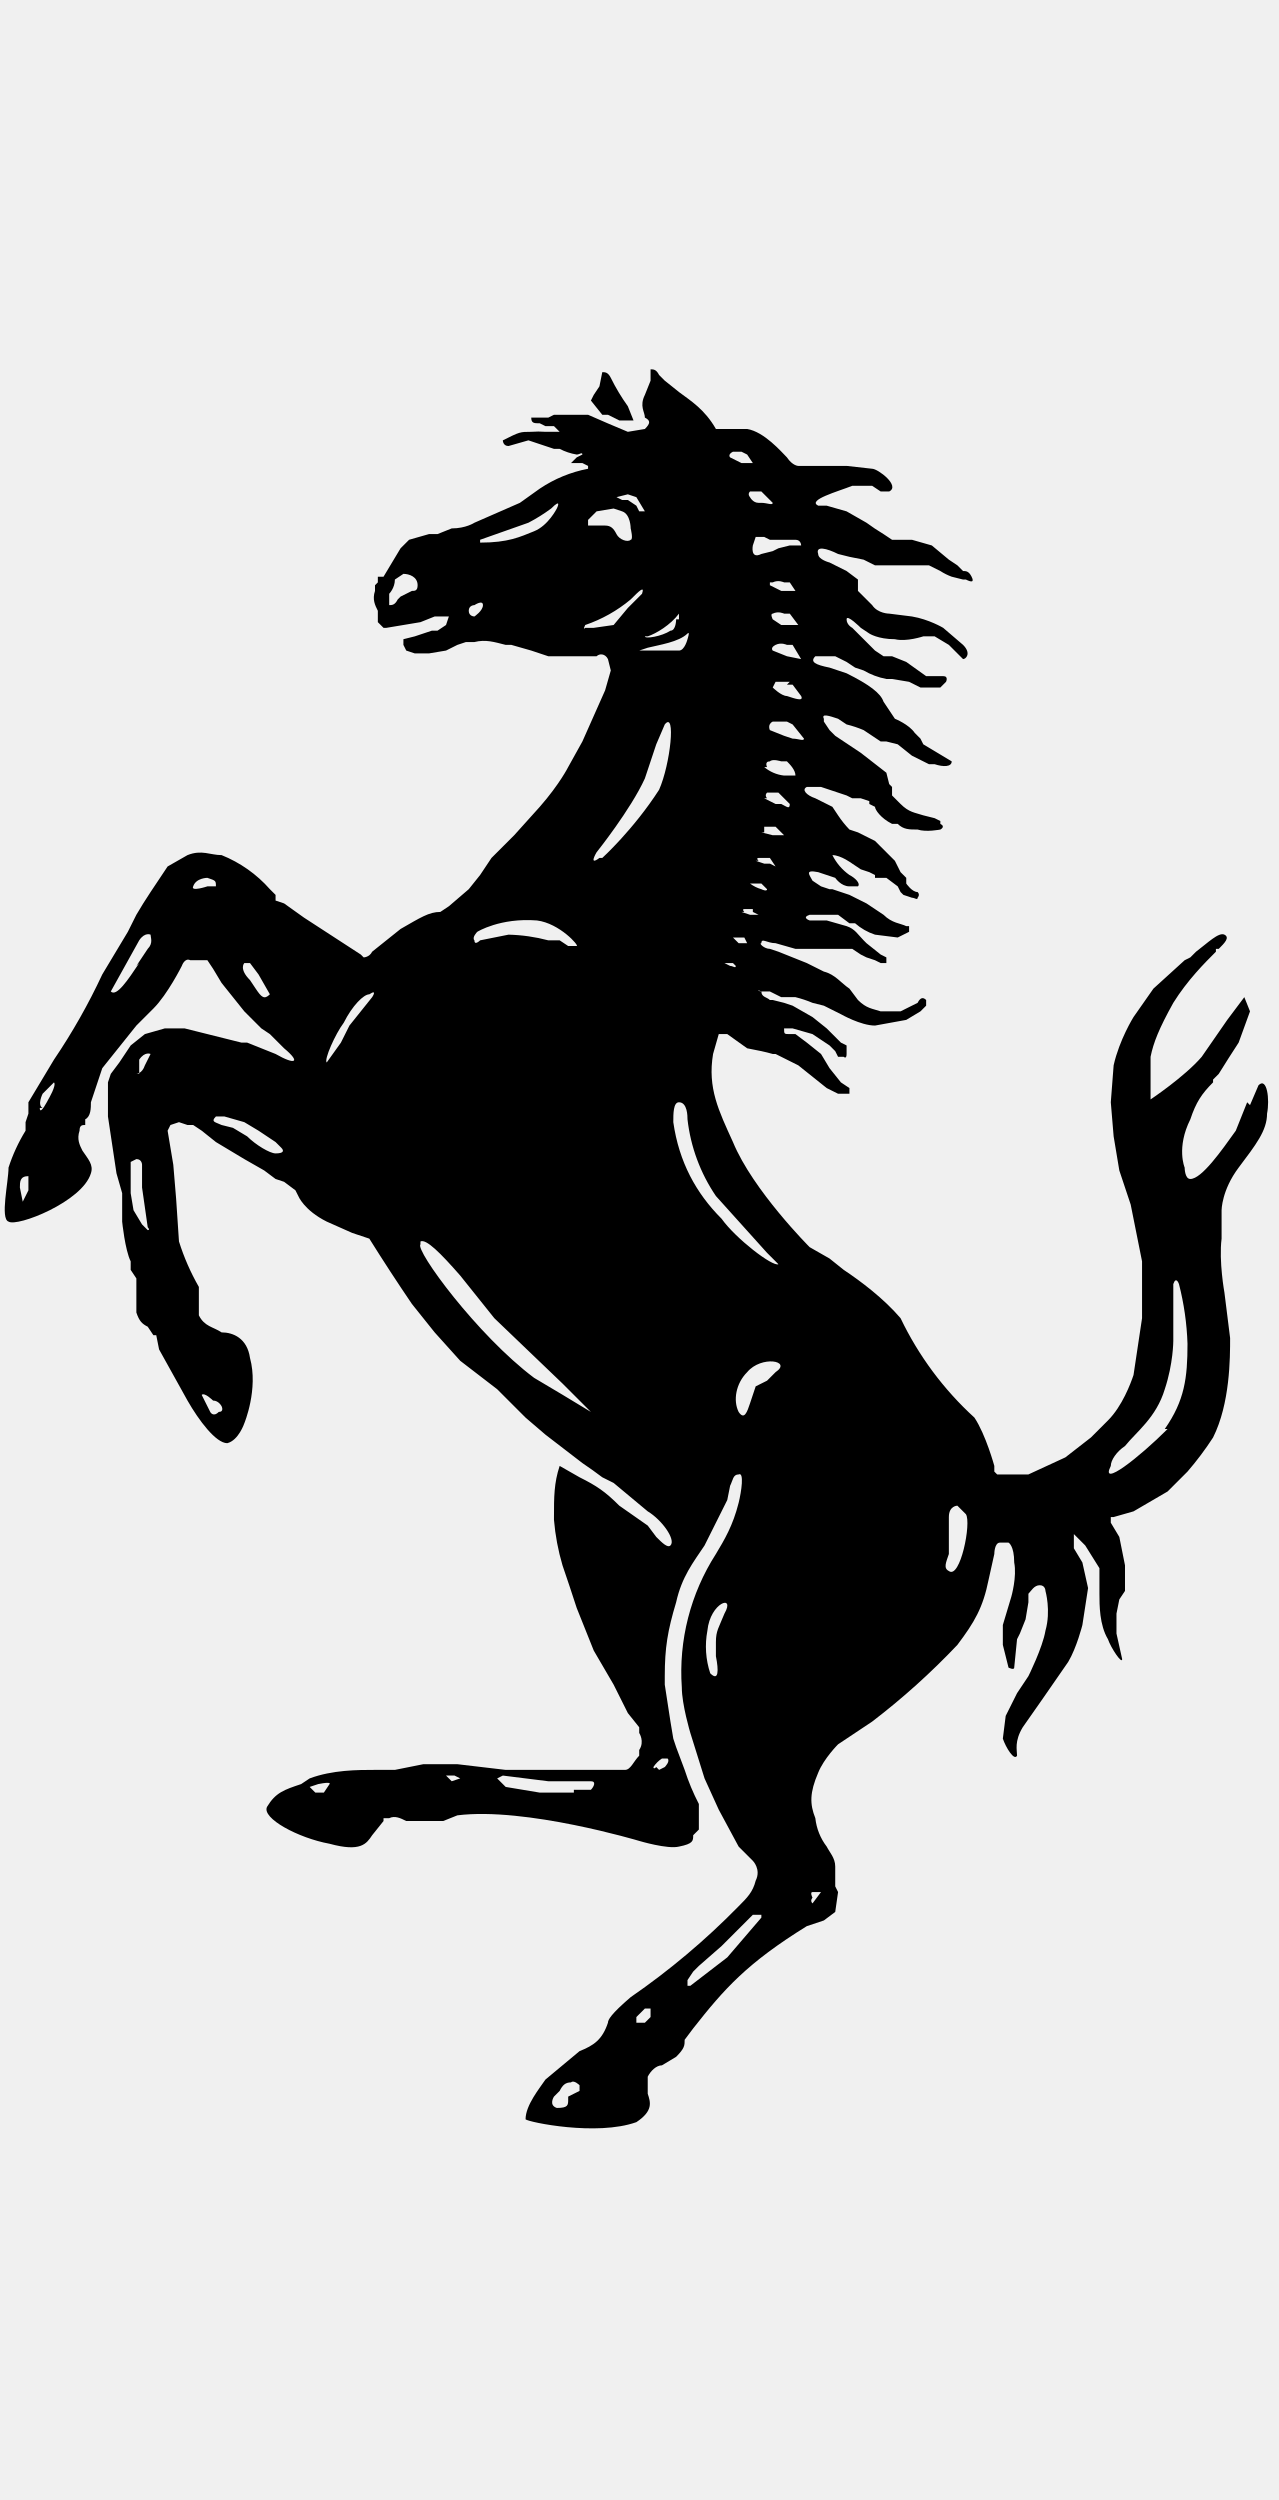
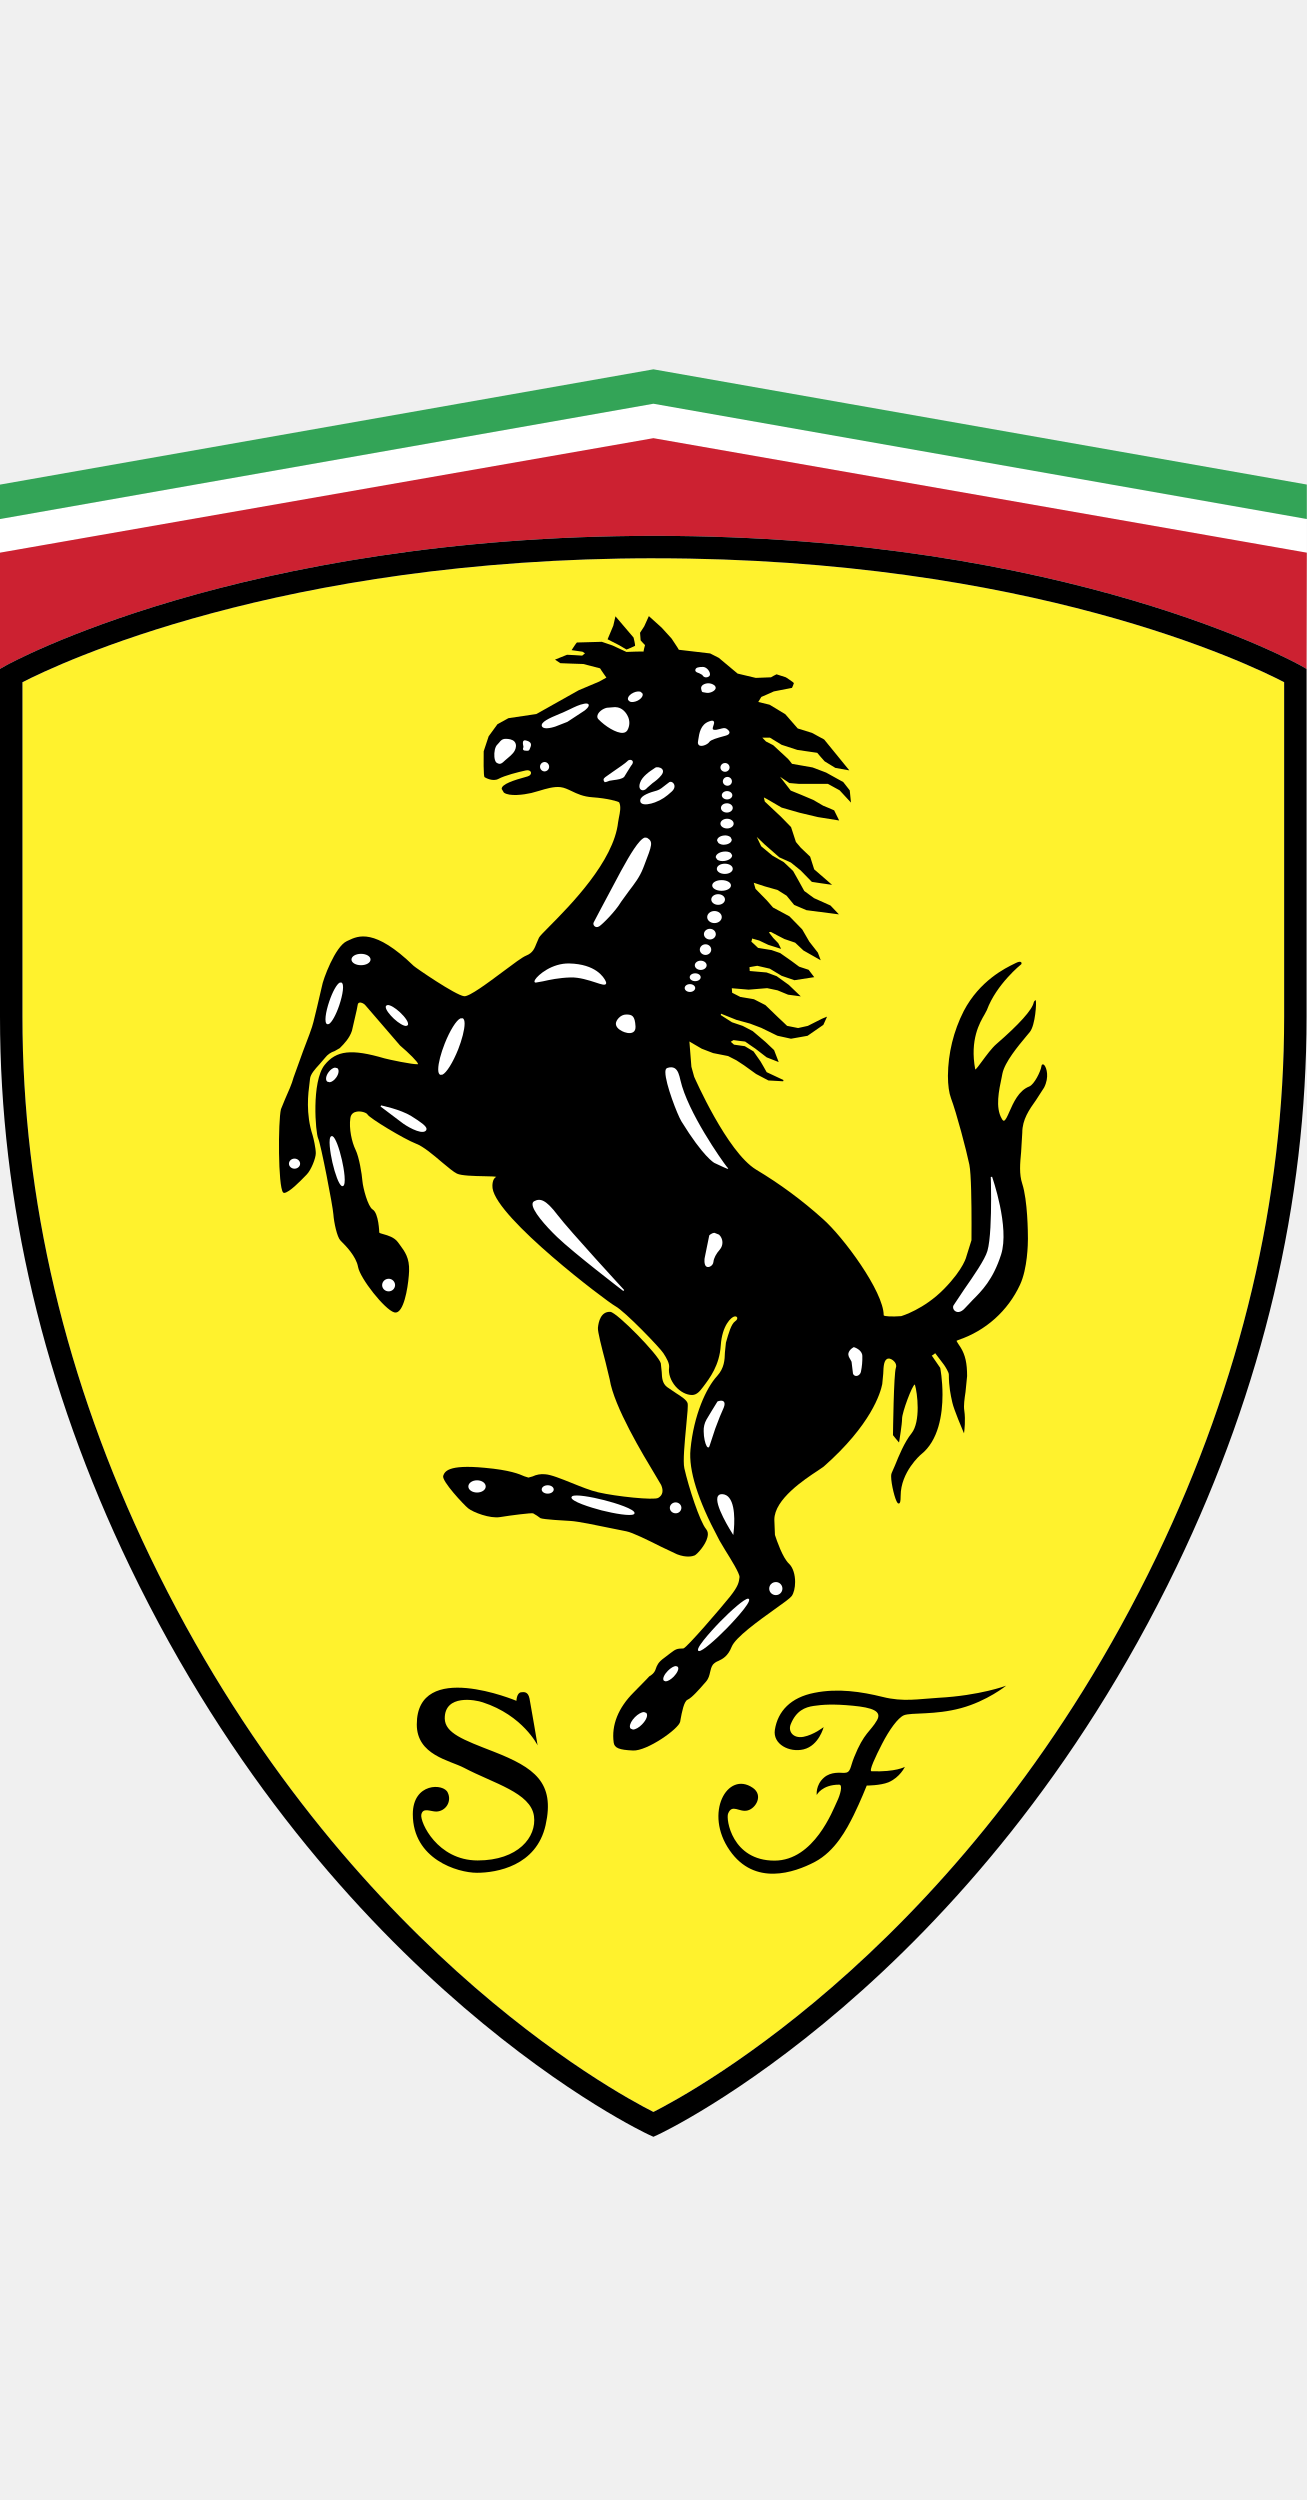
- <svg xmlns="http://www.w3.org/2000/svg" role="img" aria-labelledby="ferrari-svg" viewBox="0 0 45 88">
-   <path fill-rule="evenodd" d="m44 38.9.3-.7c.3-.3.4.5.3 1 0 .6-.4 1.1-1 1.9-.6.8-.6 1.5-.6 1.5v1c-.1.8.1 1.9.1 1.9l.2 1.6c0 .7 0 2.3-.6 3.5a11 11 0 0 1-.9 1.2l-.7.7-1.2.7-.7.2h-.1v.2l.3.5.2 1V56l-.2.3-.1.5v.7l.2.9c0 .2-.4-.4-.5-.7-.3-.5-.3-1.2-.3-1.6v-.9l-.5-.8-.4-.4v.5l.3.5.2.9-.2 1.3s-.2.8-.5 1.3l-.9 1.3-.7 1c-.3.5-.2.8-.2 1-.1.2-.4-.3-.5-.6l.1-.8.4-.8.4-.6s.5-1 .6-1.6c.2-.7 0-1.4 0-1.4s0-.2-.2-.2-.3.2-.4.3v.3l-.1.6-.2.5-.1.2-.1 1c0 .1-.2 0-.2 0l-.2-.8v-.7l.3-1s.2-.7.1-1.2c0-.6-.2-.7-.2-.7h-.3c-.2 0-.2.4-.2.4l-.2.9c-.2 1-.5 1.5-1.1 2.3a25.3 25.3 0 0 1-3 2.7l-1.2.8s-.5.5-.7 1c-.3.7-.3 1.1-.1 1.6a2 2 0 0 0 .4 1c.1.2.3.4.3.7v.7l.1.2-.1.7-.4.3-.6.2c-2.1 1.3-2.9 2.2-4 3.6l-.3.4c0 .2 0 .3-.3.6l-.5.3c-.2 0-.4.2-.5.4v.6c.1.3.2.6-.4 1-1.4.5-3.8 0-3.9-.1 0-.5.5-1.1.7-1.4l1.2-1c.5-.2.8-.4 1-1 0-.1.1-.3.8-.9a25.8 25.8 0 0 0 3.8-3.2c.3-.3.5-.5.6-.9.2-.4-.1-.7-.1-.7L26 65l-.7-1.3-.5-1.1-.5-1.6s-.3-1-.3-1.6a7.7 7.7 0 0 1 1.2-4.7c.3-.5.6-1 .8-1.8.1-.4.2-1.1 0-1-.2 0-.2.2-.3.4l-.1.5-.8 1.6c-.4.6-.8 1.1-1 2-.3 1-.4 1.6-.4 2.6v.3l.2 1.3.1.6.1.3.3.8a7.7 7.7 0 0 0 .5 1.2v.9l-.2.2c0 .2 0 .3-.5.4-.4.1-1.4-.2-1.4-.2s-4-1.2-6.4-.9l-.5.2h-1.3c-.2-.1-.4-.2-.6-.1h-.2v.1l-.4.5c-.2.3-.4.6-1.5.3-1.1-.2-2.4-.9-2.2-1.3.3-.5.6-.6 1.2-.8l.3-.2c.8-.3 1.7-.3 2.3-.3h.7l1-.2h1.2l1.7.2H22c.2 0 .3-.3.5-.5v-.2c.2-.3 0-.6 0-.6v-.2l-.4-.5-.5-1-.7-1.2-.6-1.5a92.5 92.5 0 0 0-.5-1.5 8 8 0 0 1-.3-1.6v-.1c0-.7 0-1.2.2-1.8l.7.4c.6.3.9.5 1.4 1l1 .7.3.4c.2.2.4.4.5.3.2-.2-.3-.9-.8-1.2l-1.2-1-.4-.2a15 15 0 0 0-.7-.5l-1.3-1-.7-.6-1-1-1.3-1-.9-1-.8-1a72.5 72.5 0 0 1-1.5-2.3l-.6-.2-.9-.4c-.8-.4-1-.9-1-.9l-.1-.2-.4-.3-.3-.1-.4-.3-.7-.4-1-.6-.5-.4-.3-.2h-.2l-.3-.1-.3.1-.1.2.2 1.2.1 1.2.1 1.5a8.1 8.1 0 0 0 .7 1.6v1c.2.4.5.4.8.6.4 0 .9.2 1 .9.3 1.1-.2 2.3-.2 2.3s-.2.6-.6.7c-.4 0-1-.8-1.4-1.5l-1-1.8-.1-.5h-.1l-.2-.3c-.2-.1-.3-.2-.4-.5V45l-.2-.3v-.3c-.2-.4-.3-1.4-.3-1.4v-1l-.2-.7-.3-2V38.1l.1-.3.3-.4.4-.6.5-.4.7-.2h.7l2 .5h.2l1 .4c.7.4.9.3.3-.2l-.5-.5-.3-.2-.6-.6-.8-1-.3-.5-.2-.3h-.6c-.2-.1-.3.2-.3.2s-.5 1-1 1.5l-.6.6-1.2 1.5-.4 1.2c0 .2 0 .5-.2.6v.2c-.1 0-.2 0-.2.2-.1.3 0 .5.1.7.2.3.4.5.3.8-.3 1-2.6 1.9-2.9 1.7-.3-.1 0-1.4 0-1.9a6 6 0 0 1 .6-1.3v-.3l.1-.3v-.4l.3-.5.6-1a21.6 21.6 0 0 0 1.7-3l.9-1.5.3-.6a16.3 16.3 0 0 1 .5-.8l.2-.3.4-.6.7-.4c.5-.2.8 0 1.2 0a4.5 4.5 0 0 1 1.7 1.2l.2.2v.2l.3.1.7.5a4304.7 4304.7 0 0 0 2 1.3l.1.1s.2 0 .3-.2l1-.8c.7-.4 1-.6 1.4-.6l.3-.2.7-.6.4-.5.4-.6.8-.8.9-1c.7-.8 1-1.4 1-1.4l.5-.9.8-1.8.2-.7-.1-.4c-.1-.2-.3-.2-.4-.1h-1.7l-.6-.2-.7-.2h-.2c-.4-.1-.7-.2-1.1-.1h-.3l-.3.1-.4.2-.6.1h-.5l-.3-.1-.1-.2v-.2l.4-.1.3-.1.3-.1h.2l.3-.2.1-.3h-.5l-.5.2-.6.1-.6.1h-.1l-.2-.2v-.4c-.1-.2-.2-.4-.1-.7v-.2l.1-.1v-.2h.2l.6-1 .3-.3.7-.2h.3l.5-.2c.5 0 .8-.2.8-.2l1.6-.7.7-.5a4.6 4.6 0 0 1 1.7-.7v-.1l-.2-.1h-.4l.2-.2.2-.1c0-.1-.1 0-.2 0a2 2 0 0 1-.6-.2h-.2l-.3-.1-.6-.2-.7.2c-.2 0-.2-.2-.2-.2.6-.3.6-.3 1-.3a3.2 3.2 0 0 1 .5 0h.5l-.2-.2h-.3l-.2-.1c-.2 0-.3 0-.3-.2H19.3l.2-.1H20.7a61 61 0 0 0 1.4.6l.6-.1c.2-.2.2-.3 0-.4 0-.2-.2-.4 0-.8l.2-.5V13c.1 0 .2 0 .3.2l.2.2.5.4c.4.3.9.6 1.3 1.3h1.1c.6.1 1.2.8 1.4 1 .2.3.4.3.4.3H29.8l.9.1c.2 0 1 .6.6.8H31l-.3-.2H30c-.5.2-1.6.5-1.2.7H29.1l.7.2.7.4a7.9 7.9 0 0 0 .6.4l.3.2h.7l.7.2.6.5.3.2.2.2c.1 0 .2 0 .3.2.1.2 0 .2-.2.1h-.1l-.4-.1a2 2 0 0 1-.4-.2l-.4-.2h-1.9l-.4-.2-.5-.1-.4-.1c-.4-.2-.8-.3-.7 0 0 .2.4.3.4.3l.6.3.4.3v.4l.5.5c.2.3.6.3.6.3l.8.1c.6.1 1.1.4 1.1.4l.7.6c.3.3.1.5 0 .5l-.3-.3-.2-.2-.5-.3h-.4s-.6.2-1 .1c-.6 0-.9-.2-.9-.2l-.3-.2s-.5-.5-.5-.3.2.3.2.3l.3.3.2.2.3.3.3.2H31.4l.5.2.7.5h.6c.2 0 .1.2.1.2l-.2.2h-.7L32 24l-.6-.1h-.2a2.5 2.5 0 0 1-.8-.3l-.3-.1-.3-.2-.4-.2h-.7c-.2.2 0 .3.5.4l.6.2c.8.4 1.2.7 1.3 1l.4.6s.5.2.7.5l.2.2.1.2.5.3.5.3c0 .2-.3.2-.6.1h-.2l-.6-.3-.5-.4-.4-.1H31l-.6-.4a4 4 0 0 0-.6-.2l-.3-.2c-.3-.1-.6-.2-.5 0v.1l.2.3.2.2.9.6.9.7.1.4.1.1v.3l.3.3c.3.3.5.3.8.4l.4.1.2.1v.1c.2.1 0 .2 0 .2s-.5.1-.8 0c-.3 0-.5 0-.7-.2h-.2c-.4-.2-.6-.5-.6-.6l-.2-.1v-.1l-.3-.1H30l-.2-.1-.3-.1-.3-.1-.3-.1h-.5c-.2.1 0 .3.3.4l.6.3.2.3a3.5 3.5 0 0 0 .4.5l.3.1.6.3.7.7.2.4.2.2v.2s.2.3.4.3c.1.1 0 .2 0 .2 0 .1-.1 0-.2 0l-.3-.1-.1-.1-.1-.2-.4-.3h-.4v-.1l-.2-.1-.3-.1-.3-.2s-.4-.3-.7-.3c-.2 0 0 0 0 0a1.9 1.9 0 0 0 .6.7c.2.1.4.3.3.4h-.3c-.3 0-.5-.3-.5-.3l-.6-.2c-.5-.1-.3.1-.2.3l.3.2.3.1h.1l.6.2.6.3.6.4c.3.3.6.3.8.4h.1v.2l-.4.2-.8-.1a2 2 0 0 1-.7-.4h-.2l-.4-.3h-1c-.3.1 0 .2 0 .2H29.1l.7.2c.3.1.4.3.6.5l.1.1.5.4.2.1v.2H31l-.2-.1-.3-.1-.2-.1-.3-.2H28l-.7-.2c-.3 0-.5-.2-.5 0-.1 0 .1.2.3.2l.3.1 1 .4.6.3c.4.1.6.4.9.6l.3.4c.3.3.5.3.8.4h.7l.6-.3c.1-.2.2-.2.3-.1v.2l-.2.2-.5.3-1.1.2c-.5 0-1.2-.4-1.2-.4l-.6-.3-.4-.1a4 4 0 0 0-.6-.2h-.5l-.4-.2h-.3c-.2-.1-.1 0 0 0 0 .2.2.2.3.3h.1l.4.1.3.1.7.4.5.4.5.5.2.1v.3c0 .2-.1.1-.1.1h-.2l-.1-.2-.2-.2-.6-.4-.7-.2h-.3c0 .2 0 .2.2.2h.2l.4.3.5.4.3.5.4.5.3.2v.2H29.5l-.4-.2-.5-.4-.5-.4-.4-.2-.4-.2h-.1a6 6 0 0 0-.4-.1l-.5-.1-.7-.5h-.3l-.2.7c-.2 1.2.2 2 .7 3.1.7 1.7 2.7 3.7 2.7 3.7l.7.4.5.4c.6.4 1.4 1 2 1.7a11.4 11.4 0 0 0 2.6 3.5c.4.6.7 1.7.7 1.7v.2l.1.1h1.1l1.3-.6.9-.7.6-.6c.5-.5.8-1.3.9-1.6l.3-2v-2l-.4-2-.4-1.2-.2-1.2-.1-1.2.1-1.3c.2-.9.7-1.7.7-1.7l.7-1 1.1-1 .2-.1.2-.2c.4-.3.8-.7 1-.6.2.1 0 .3-.2.5h-.1v.1c-.4.4-1 1-1.5 1.8-.5.9-.7 1.4-.8 1.9V38.7s1.2-.8 1.8-1.5l.9-1.3.6-.8.2.5-.4 1.1a53 53 0 0 0-.7 1.1l-.2.2v.1c-.4.4-.6.7-.8 1.3-.5 1-.2 1.7-.2 1.7s0 .4.2.4c.4 0 1.1-1 1.6-1.7l.4-1ZM25.8 33l.2.2h.3l-.1-.2H25.9c-.1 0 0 0 0 0Zm.3-.9.3.1h.3l-.2-.1V32h-.3c-.1 0 0 .1 0 .1Zm.3-1a1.2 1.2 0 0 0 .4.2s.2.1.2 0l-.2-.2h-.4Zm.2-.8.3.1h.2l.2.1-.2-.3h-.4c-.1 0 0 .1 0 .1Zm.2-1 .4.1h.4l-.3-.3h-.4v.2Zm.1-1.2.4.2h.2c.2.1.3.2.3 0l-.3-.3-.1-.1H27c-.1.1 0 .2 0 .2Zm0-1.1a1.3 1.3 0 0 0 .7.3h.4c0-.2-.2-.4-.3-.5h-.2s-.3-.1-.4 0c-.2 0-.1.2-.1.2Zm.2-1.3.5.2.3.1c.2 0 .4.1.4 0l-.4-.5-.2-.1h-.5c-.2.1-.1.3-.1.3Zm0-5.1.4.2h.5l-.2-.3h-.2s-.2-.1-.4 0h-.1Zm.7 1.4h.3l-.3-.4h-.2s-.2-.1-.4 0c-.1 0 0 .2 0 .2l.3.2h.3Zm0 2h-.5l-.1.2s.3.3.5.3c.3.1.6.2.5 0l-.3-.4h-.2Zm-.6-1.1.5.2.5.1-.3-.5h-.2s-.2-.1-.4 0-.1.2-.1.2Zm1-3.7s0-.2-.2-.2h-.9l-.2-.1h-.3l-.1.3s-.1.5.3.3l.4-.1.2-.1.4-.1h.4Zm-1.3-1.8-.1-.1h-.4c-.1.1 0 .2 0 .2s.1.2.3.2h.1c.2 0 .4.1.4 0l-.3-.3Zm-.8-1.5h-.3c-.2.1-.1.2-.1.2l.4.2h.4l-.2-.3-.2-.1Zm-.4 18h-.2l.2.1c.1 0 .2.1.2 0l-.1-.1h-.1ZM14.3 20.9l.2-.1c.1 0 .2 0 .2-.2 0-.3-.3-.4-.5-.4l-.3.2c0 .3-.2.5-.2.5v.4c.1 0 .2 0 .3-.2l.1-.1.2-.1Zm2.2.6c0 .2.2.2.2.2s.3-.2.3-.4-.3 0-.3 0-.2 0-.2.2Zm2.3-2.8c.5-.2.8-.8.8-.8s.2-.4-.2 0a6 6 0 0 1-.8.5l-1.7.6v.1c1 0 1.4-.2 1.9-.4ZM.8 42.3l.2-.4v-.5c-.3 0-.3.2-.3.4l.1.5Zm.6-3.3c0 .3.3-.3.3-.3s.3-.5.2-.6l-.2.2-.2.2s-.2.4 0 .5ZM4.8 34l.4-.6c.2-.2.1-.4.1-.5 0 0-.2-.1-.4.2l-1 1.8c.2.2.6-.4 1-1Zm2-2.8c-.1.2.5 0 .5 0h.3c0-.2 0-.2-.3-.3 0 0-.4 0-.5.3ZM9 34.8c.2.3.3.4.5.2l-.4-.7-.3-.4h-.2s-.2.2.2.6l.2.3Zm-4 8.3.2.2c.1 0 0-.1 0-.1L5 41.8V41s0-.2-.2-.2l-.2.1V42l.1.6.3.5Zm-.2-5.3s.2 0 .3-.3l.2-.4s-.2-.1-.4.2v.5Zm2.7 11.5s-.3-.3-.4-.2l.3.6s.1.2.3 0c.2 0 .1-.2.1-.2s-.1-.2-.3-.2ZM8.7 40c.3.3.8.6 1 .6.3 0 .3-.1.2-.2l-.2-.2-.6-.4-.5-.3-.7-.2h-.3c-.2.2 0 .2.2.3l.4.1.5.3Zm3.6-3.9.8-1s.2-.3-.1-.1c-.2 0-.6.4-.9 1-.3.4-.7 1.3-.6 1.4l.5-.7.3-.6Zm-.9 27 .2-.3s.1-.1-.4 0l-.3.1.2.2h.3Zm4.3-.6.2.2.3-.1-.2-.1h-.3Zm4.5.5h.6c.1-.1.2-.3 0-.3h-1.5l-1.6-.2-.2.1.3.3 1.2.2h1.2Zm3-.7.2-.1s.2-.2.1-.3h-.2a1 1 0 0 0-.3.3s0 .1.1 0Zm2-4.5c0-.4.1-.5.3-1 .4-.7-.5-.4-.6.6a3 3 0 0 0 .1 1.5c.3.3.3-.1.2-.6v-.5ZM20 73.9v-.1l.2-.1.2-.1v-.2s-.2-.2-.3-.1c-.2 0-.3.1-.4.3l-.2.2s-.2.3.1.4c.4 0 .4-.1.4-.3Zm2.7-2.7.2-.2v-.3h-.2l-.3.3v.2h.2Zm1.2-48.3c.2 0 .3-.4.3-.4s.1-.3 0-.2c-.3.3-1 .4-1.4.5l-.3.1h1.4Zm0-1.1v-.2c-.3.4-.8.7-1.1.8h-.1c0 .1.6 0 .9-.2.2 0 .2-.4.2-.4Zm-1.5-4.3-.3-.1-.4.1.2.1h.2l.3.2.1.2h.2l-.3-.5ZM21 18l-.3.3v.2h.6c.2 0 .3.1.4.3.1.2.4.3.5.2.1 0 0-.4 0-.4s0-.5-.3-.6l-.3-.1-.6.1Zm-.4 4s-.1.2 0 .1h.3l.7-.1.5-.6.5-.5c.1-.3-.1-.1-.4.2a5 5 0 0 1-1.6.9Zm-3.8 10.8s-.2.2-.1.3c0 .2.2 0 .2 0l1-.2a6 6 0 0 1 1.4.2h.4l.3.2h.3c.1 0-.6-.8-1.4-.9-1.3-.1-2.1.4-2.1.4Zm-2 11c-.2.2 2 3.2 4 4.7a149 149 0 0 1 2 1.2l-1-1-2.4-2.3-1.2-1.5c-.7-.8-1.2-1.3-1.4-1.2Zm6.4-13.6s1.1-1 2-2.4c.4-.9.6-2.8.2-2.3l-.3.7-.4 1.2C22.2 28.5 21 30 21 30s-.3.5.1.2Zm2.5 9.3c.2 1.4.8 2.5 1.7 3.4.5.7 1.8 1.7 2 1.6l-.4-.4-1.8-2a6 6 0 0 1-1-2.7c0-.1 0-.6-.3-.6-.2 0-.2.4-.2.7Zm.6 30.4 1.3-1 1.2-1.4v-.1h-.3l-.1.1-.1.1-.3.3-.6.6-.8.7-.2.2-.2.3v.2h.1ZM27 48.6l.3-.3c.6-.4-.5-.6-1 0-.4.4-.5 1-.3 1.4.2.3.3 0 .4-.3l.2-.6.4-.2Zm1.9 18h-.3c-.1 0 0 .2 0 .2s-.1.1 0 .2l.3-.4Zm4.5-11.9c-.1.3-.2.5 0 .6.4.3.8-1.7.6-2l-.3-.3s-.3 0-.3.4v1.3Zm7.6-4.4c.7-1 .8-1.8.8-3a9.7 9.7 0 0 0-.3-2.1s-.1-.3-.2 0v2s0 .8-.3 1.7c-.3 1-1 1.5-1.4 2-.3.2-.5.5-.5.7-.4.8 1-.3 2-1.3Z" clip-rule="evenodd" />
-   <path d="M21.4 14.6h-.2l-.4-.5.1-.2.2-.3.1-.5c.1 0 .2 0 .3.2a7.1 7.1 0 0 0 .6 1l.2.5h-.5l-.4-.2Z" />
+ <svg xmlns="http://www.w3.org/2000/svg" role="img" aria-labelledby="ferrari-svg" fill="none" viewBox="0 0 46 88">
+   <g fill-rule="evenodd" clip-path="url(#a)" clip-rule="evenodd">
+     <path fill="#fff" d="M46 18.269v1.186l-23-4.031-23 4.03V18.27l23-4.058 23 4.058Z" />
+     <path fill="#33A457" d="M46 17.056v1.213l-23-4.058L0 18.27v-1.212L23 13l23 4.056Z" />
+     <path fill="#CC2131" d="m46 19.454-23-4.03-23 4.03v4.09l.2-.112c.08-.046 8.242-4.57 22.843-4.57 14.603 0 22.669 4.526 22.75 4.57l.198.114.009-4.091Z" />
+     <path fill="#FFF22D" d="M23.044 19.652c13.186 0 20.907 3.71 22.158 4.361v11.775c0 6.42-1.512 12.815-4.492 19.011C34.187 68.333 24.372 73.647 23 74.341c-1.374-.694-11.197-6.008-17.718-19.542C2.302 48.603.79 42.208.79 35.79V24.014c1.263-.65 9.065-4.363 22.254-4.363Z" />
+     <path fill="#000" d="m.2 23.431-.2.113v12.244c0 6.54 1.538 13.051 4.57 19.352 7.12 14.78 18.155 19.95 18.266 20l.164.075.163-.075c.111-.05 11.138-5.222 18.257-20 3.033-6.3 4.571-12.812 4.571-19.352V23.545l-.197-.113c-.081-.045-8.148-4.57-22.75-4.57S.28 23.385.2 23.431Zm22.844-3.779c13.186 0 20.907 3.71 22.158 4.361v11.775c0 6.42-1.512 12.815-4.492 19.011C34.187 68.333 24.372 73.647 23 74.341c-1.374-.694-11.197-6.008-17.718-19.542C2.302 48.603.79 42.208.79 35.79V24.014c1.263-.65 9.065-4.363 22.254-4.363Z" />
+     <path fill="#000" d="M26.497 62.93c.383.266.105.726-.178.797-.295.08-.548-.247-.69.112-.081.193.137 1.655 1.632 1.655 1.396 0 2.062-1.792 2.193-2.062.132-.269.217-.612.085-.612-.612 0-.79.363-.79.363s-.047-.35.258-.614c.25-.215.58-.163.699-.163.25 0 .21-.186.36-.553.345-.866.58-.905.804-1.3.185-.321-.164-.447-.854-.512-.692-.066-1.063-.038-1.372.007-.31.044-.618.17-.81.644-.103.256.085.51.448.444.362-.068.71-.342.71-.342s-.163.649-.703.783c-.501.123-1.093-.18-1.014-.687.104-.658.559-1.14 1.389-1.302.831-.168 1.66-.04 2.398.142.736.186 1.278.073 1.963.033 1.476-.079 2.391-.427 2.391-.427s-.665.54-1.587.79c-.922.251-1.745.147-2.011.251-.215.092-.519.519-.769 1.006-.23.448-.475.965-.37.965.858.032 1.172-.155 1.172-.155s-.17.37-.578.544c-.283.115-.764.115-.764.115s-.217.548-.46 1.042c-.246.494-.647 1.265-1.37 1.647-.727.38-2.115.856-2.99-.402-.924-1.32-.08-2.82.808-2.208Zm-10.735.173a.462.462 0 0 1-.402.664c-.212 0-.475-.157-.53.108-.05.262.562 1.613 1.984 1.613 1.423 0 2.083-.824 1.982-1.561-.111-.824-1.42-1.15-2.462-1.7-.51-.267-1.663-.446-1.663-1.525 0-2.305 3.507-.833 3.507-.833s.008-.288.17-.301c.08-.008.239-.04.291.221.052.263.284 1.647.284 1.647s-.515-1.054-1.93-1.514c-.25-.088-1.344-.296-1.338.57.013.515.64.746 1.727 1.168 1.428.56 2.16 1.081 1.823 2.583-.321 1.442-1.731 1.679-2.416 1.679-.684 0-2.258-.48-2.258-2.062 0-1.119 1.097-1.092 1.231-.757Zm7.494-8.665.576.273c.332.128.544.071.62.04.08-.035.385-.361.45-.64.032-.113.015-.211-.045-.284-.224-.265-.62-1.485-.768-2.144-.054-.245.012-.92.063-1.463.045-.466.073-.756.05-.831-.04-.116-.212-.227-.41-.353l-.315-.214c-.167-.137-.175-.323-.184-.524l-.033-.31c-.073-.29-1.547-1.795-1.775-1.81-.331-.02-.417.342-.438.56-.013.129.134.7.267 1.205l.147.61c.151.96 1.17 2.648 1.605 3.369l.207.35c.089.203.054.364-.104.454-.154.088-1.48-.05-2.112-.196-.272-.062-.608-.198-.935-.33-.375-.15-.73-.295-.936-.306a.824.824 0 0 0-.441.077l-.144.04-.143-.045c-.176-.078-.504-.22-1.4-.3-1.306-.123-1.404.14-1.457.282-.065.18.734 1.029.876 1.143.182.146.77.37 1.128.31.41-.066 1.078-.149 1.16-.132l.136.082.124.089c.114.046.844.086 1.064.098.255.014.923.152 1.412.254l.546.11c.213.04.764.312 1.21.536Z" />
+     <path fill="#000" d="M36.766 37.501c-.03-.036-.054-.038-.069-.034-.014.005-.032.018-.038.06-.024.182-.252.65-.433.719-.367.142-.557.572-.695.886-.07.162-.14.316-.194.318-.023.002-.05-.023-.077-.076-.227-.39-.1-.986.002-1.467l.023-.118c.083-.405.557-.973.84-1.313l.126-.151c.193-.24.242-1.056.206-1.118-.012-.003-.02.003-.025.01a.046.046 0 0 0-.01.013h-.005v.004c-.011.012-.021.014-.031.055-.05.255-.517.773-1.312 1.461-.163.141-.35.396-.502.601-.098.135-.213.29-.243.297-.197-1.052.16-1.653.33-1.944l.078-.147c.337-.916 1.204-1.61 1.213-1.617.012-.026.012-.055-.01-.073-.033-.025-.094-.014-.19.034l-.052.026c-.303.147-1.214.591-1.774 1.661a5.126 5.126 0 0 0-.557 2.28c0 .332.04.607.108.789.197.524.54 1.826.646 2.337.066.317.077 1.404.077 2.086 0 .333-.002.567-.002.576-.002 0-.173.552-.173.552-.001.006-.084.438-.79 1.16-.71.726-1.502.957-1.51.96-.317.024-.607.011-.617-.03 0-.83-1.421-2.76-2.148-3.397a15.068 15.068 0 0 0-2.343-1.73c-1.026-.624-2.167-3.242-2.18-3.267l-.098-.354-.07-.89.085.051.35.204.401.154.526.104.293.15.27.177.422.304.433.228c.01.002.52.029.52.029l.012-.043-.593-.278c0-.008-.213-.373-.213-.373l-.248-.357-.308-.184c-.127-.02-.254-.038-.38-.054 0-.003-.076-.067-.114-.102l.096-.059c0 .005.408.052.409.052 0 .005.363.251.363.251l.396.305.375.147.048.019-.162-.421a27.756 27.756 0 0 0-.305-.289l-.449-.381c-.003-.003-.352-.183-.352-.183l-.376-.127-.394-.252.007-.05.545.218.475.13c0-.003.396.15.396.15l.57.278.478.105c.008 0 .583-.103.583-.103.008-.003.556-.385.556-.385.006-.01.107-.237.107-.237l.022-.052-.176.073-.499.252-.343.076-.39-.077h.002c0-.005-.315-.298-.315-.298l-.447-.432-.404-.207c-.006-.003-.478-.08-.478-.08l-.292-.149c.001 0 .002-.005.002-.013 0-.034-.009-.11-.012-.145l.594.05.65-.053c0 .002.367.077.367.077l.37.153.38.05.068.01-.423-.405-.427-.307-.354-.13c-.006-.002-.588-.05-.6-.052.005 0 .006-.01.006-.025 0-.035-.006-.085-.009-.111l.275-.047c0 .002.44.101.44.101 0 .002.418.252.418.252l.45.154c.013 0 .658-.101.658-.101l.039-.005-.197-.26a8.444 8.444 0 0 0-.335-.11l-.268-.199-.399-.28a29.347 29.347 0 0 0-.303-.105 58.026 58.026 0 0 0-.476-.077c0-.005-.231-.217-.236-.22a.428.428 0 0 0 .027-.11l.248.07.32.152.453.143-.1-.2-.177-.184-.154-.199.067-.016c0 .006.482.252.482.252l.377.128c0 .002.29.274.29.274.004.004.553.314.553.314l.056.031-.1-.268a61.137 61.137 0 0 0-.302-.388l-.248-.428a69.804 69.804 0 0 0-.451-.462c-.004-.005-.576-.31-.577-.31 0-.003-.218-.25-.218-.25a153.26 153.26 0 0 1-.399-.407c0-.005-.04-.145-.062-.215.068.021.388.127.388.127l.447.127.32.2c0 .002.266.325.266.325.01.007.433.186.433.186l1.081.14.063.008-.297-.312c-.007-.006-.58-.26-.58-.26l-.343-.251c0-.005-.193-.35-.193-.35l-.2-.355-.327-.31-.403-.232-.394-.328c0-.003-.095-.2-.156-.33l.274.263.523.458c.006.004.405.182.405.182l.342.276.396.405c.014.006.634.093.634.093l.078.012-.63-.546c0-.01-.142-.447-.142-.447-.109-.106-.219-.21-.33-.314l-.171-.202c0-.005-.171-.525-.171-.525a32.002 32.002 0 0 0-.355-.364c0-.003-.569-.533-.57-.535v-.002c0-.008-.02-.089-.032-.142l.103.053.522.304c.005.003.627.18.627.18l.648.154.75.12-.176-.357c-.013-.011-.386-.163-.386-.163l-.345-.202c-.004 0-.426-.18-.426-.18l-.372-.151c0-.004-.242-.315-.376-.487.129.086.328.222.328.222.01.003.335.029.335.029h1.022c0 .003.413.227.413.227 0 .002.353.382.353.382l.046.05-.043-.43a10.611 10.611 0 0 0-.228-.292 108.61 108.61 0 0 0-.605-.335l-.476-.18-.724-.127v-.001c0-.007-.137-.17-.137-.17l-.524-.485a23.389 23.389 0 0 0-.254-.13c0-.002-.08-.083-.13-.135h.269c0 .004.411.251.411.251.004.003.553.18.553.18l.7.102c0 .008.26.299.26.299l.378.232c.144.027.288.052.432.077l.06.01-.886-1.087c-.006-.005-.43-.233-.43-.233a96.99 96.99 0 0 0-.5-.155c0-.005-.438-.502-.438-.502a71.686 71.686 0 0 0-.553-.334 22.634 22.634 0 0 0-.398-.097l.107-.177c.002.004.44-.194.44-.194l.64-.125a.978.978 0 0 0 .067-.169c-.009-.025-.283-.203-.283-.203a32.91 32.91 0 0 0-.328-.105c-.02.003-.194.104-.194.105 0-.003-.537.021-.537.021l-.64-.152c0-.003-.662-.554-.662-.554a43.43 43.43 0 0 0-.304-.155l-1.102-.129c0-.014-.257-.397-.257-.397l-.35-.384-.448-.404-.014.03-.149.33c0-.003-.147.226-.147.226v.005c0 .043.02.263.02.263.007.014.151.162.155.166a2.3 2.3 0 0 0-.055.232c-.001-.016-.599.009-.6.009 0-.003-.488-.227-.488-.227l-.378-.129c-.007-.002-.877.024-.877.024-.02.01-.167.239-.167.239l-.02.03.383.055c0 .002.057.038.088.058l-.098.08c0-.005-.533-.03-.533-.03-.009.002-.383.154-.383.154l-.04.017.187.125c.011.004.807.029.807.029l.591.152c0 .009.113.17.113.17l.11.157-.253.14-.72.304-1.493.838c-.001-.001-.983.146-.983.146-.008.002-.385.212-.385.212-.008.006-.31.425-.31.425-.004.005-.175.528-.175.528-.013.887.022.907.035.914.03.019.285.164.484.058.224-.122.704-.242.954-.296.123-.025.18.02.191.065.014.05-.024.118-.116.143l-.051.015c-.434.118-.877.261-.863.428l.077.128c.194.142.697.075.964.014l.28-.078c.24-.073.513-.155.747-.129.135.016.254.074.394.14.19.092.409.196.733.217.541.038.911.147.94.18.073.147.026.365-.01.54l-.028.16c-.152 1.374-1.686 2.927-2.425 3.672-.2.202-.332.335-.36.39l-.085.197c-.072.182-.13.34-.365.434-.135.053-.451.29-.818.565-.53.395-1.186.887-1.367.865-.303-.035-1.716-1.008-1.776-1.068-1.377-1.333-1.953-1.06-2.297-.896l-.055.025c-.41.187-.842 1.35-.88 1.6l-.167.716-.128.527c-.038.178-.207.615-.369 1.038l-.332.92c-.055.214-.188.513-.296.755l-.147.359c-.103.42-.104 2.726.074 2.93l.008.008.035.01c.178-.018.562-.413.746-.604l.043-.044c.155-.157.32-.574.32-.75 0-.172-.08-.532-.111-.63-.25-.76-.156-1.486-.11-1.834l.018-.155c.013-.161.175-.34.332-.511l.198-.23a.689.689 0 0 1 .338-.236l.178-.102.027-.028c.118-.118.315-.317.402-.583l.168-.73.037-.194c.008-.039.028-.06.061-.068.067-.014.167.039.21.096l1.218 1.414c.313.266.633.583.633.652v.006h-.007c-.17.018-1.03-.165-1.172-.205-1.166-.342-1.699-.282-2.11.232-.467.589-.32 2.392-.225 2.59.088.178.515 2.375.534 2.668.02.287.13.8.247.918l.031.033c.144.142.523.522.59.898.072.408.94 1.502 1.27 1.6a.161.161 0 0 0 .147-.028c.252-.18.367-1.055.38-1.424.017-.461-.149-.684-.324-.922l-.068-.093c-.129-.176-.356-.24-.506-.282-.065-.019-.152-.04-.152-.06 0-.006-.018-.681-.233-.811-.168-.103-.339-.754-.36-1.002-.019-.246-.114-.84-.242-1.101-.129-.262-.238-.745-.182-1.117.023-.16.137-.21.23-.225.16-.026.344.043.373.1.064.127 1.294.87 1.709 1.029.257.097.606.392.914.655.22.183.408.342.525.398.159.076.608.085.97.092.19.004.39.008.417.024-.147.059-.145.316-.133.399.15 1.063 4.017 3.983 4.316 4.147.346.186 1.588 1.482 1.697 1.659.113.174.222.363.201.509-.03.216.057.462.23.663.165.187.38.3.58.3.172 0 .288-.155.373-.267l.018-.023c.231-.306.573-.753.618-1.453.047-.717.374-1.002.481-1.021.048-.009.083.005.096.037.013.033-.003.087-.068.13-.141.096-.23.413-.327.753l-.036.346c-.008.257-.018.548-.274.83-.384.416-.824 1.374-.938 2.584-.07.729.259 1.779.975 3.117l.05.096.193.325c.196.314.523.838.508.96-.021.173-.037.308-.335.683-.328.41-1.524 1.803-1.641 1.825-.238 0-.278.03-.47.175l-.201.154c-.221.157-.26.274-.297.378a.402.402 0 0 1-.156.224l-.077.051c-.016.014-.059.075-.54.556-.55.545-.797 1.161-.712 1.774.027.192.192.259.682.28.488.024 1.608-.76 1.658-1.015l.017-.098c.043-.23.115-.618.242-.674.153-.067.415-.369.607-.589l.037-.041c.103-.118.127-.236.152-.348.02-.088.04-.178.098-.259a.473.473 0 0 1 .19-.128c.149-.071.336-.162.47-.5.135-.332.936-.907 1.52-1.325.3-.212.534-.382.59-.457.076-.1.123-.293.123-.498 0-.243-.065-.501-.217-.645-.222-.206-.431-.819-.493-1.011v-.004c0-.08-.008-.226-.02-.497l-.001-.038c0-.718 1.067-1.42 1.528-1.723l.21-.145c1.672-1.474 1.999-2.595 2.06-2.903l.035-.368c.01-.256.019-.499.173-.53.06-.012.16.036.22.109.035.039.087.12.052.215-.076.207-.101 2.285-.102 2.372.006.014.18.22.18.22l.032.037.01-.049c.002-.024.098-.59.098-.79 0-.225.36-1.184.447-1.201 0 .003.006.011.006.011.042.133.096.46.096.806 0 .34-.052.696-.217.903-.25.31-.45.8-.58 1.124l-.12.275a.306.306 0 0 0-.017.119c0 .263.136.825.225.929.023.025.042.025.055.02.03-.01.055-.048.055-.269 0-.84.706-1.45.715-1.454.622-.494.758-1.41.758-2.107 0-.528-.078-.931-.08-.942a33.17 33.17 0 0 0-.299-.436c.015.007.096-.06.123-.081l.31.41c.048.068.169.263.169.34 0 .432.066.728.114.945l.012.052c.05.23.36.965.375.996l.033.078.01-.084c0-.004.05-.388 0-.717-.028-.184.007-.41.043-.655l.056-.56c0-.456-.065-.744-.227-1.006l-.083-.126c-.032-.051-.064-.101-.06-.112l.06-.026a3.683 3.683 0 0 0 2.175-1.95c.262-.567.276-1.442.276-1.61 0-.22-.01-1.355-.2-1.94-.113-.344-.077-.714-.04-1.113l.041-.684c0-.467.246-.814.485-1.15l.284-.44c.186-.367.087-.688.013-.78Z" />
+     <path fill="#000" d="M22.053 22.864a3.38 3.38 0 0 0 .301-.131c.012-.025-.052-.29-.052-.29-.202-.239-.404-.477-.608-.714l-.03-.035-.01.044-.066.286c0-.003-.193.46-.193.46l-.008.019.407.208.259.153Z" />
+     <path fill="#fff" d="M22.174 24.699c.064.024.162.013.254-.028.14-.066.224-.179.188-.26l-.065-.059c-.063-.024-.16-.013-.251.029-.121.054-.198.143-.198.22 0 .013.004.028.008.04l.064.058Zm2.432-1.004.116.063a.148.148 0 0 0 .098.082.168.168 0 0 0 .142-.036c.031-.024.039-.07.019-.128-.031-.096-.132-.2-.24-.2-.139 0-.266.015-.266.118 0 .058.067.08.13.101Zm.139.41c-.054.04-.078.094-.063.148l.011.045c.014.053.02.064.068.07l.088.016c.114.029.293-.042.334-.132.013-.03.024-.087-.053-.14a.353.353 0 0 0-.385-.006Zm.362 1.576c-.033-.015-.019-.067.006-.142.02-.061.039-.12.007-.152-.027-.027-.076-.025-.16.007-.301.108-.347.415-.38.639l-.01.069c-.018.1.033.133.065.145.104.037.291-.058.333-.13.047-.077.307-.148.497-.2l.072-.02c.088-.023.133-.057.14-.103.009-.06-.057-.114-.116-.15-.055-.031-.136-.008-.22.016-.085.023-.175.047-.234.021Zm-3.18.115a.195.195 0 0 0 .151-.08.527.527 0 0 0 .008-.529c-.09-.175-.244-.287-.401-.293h.002l-.035-.004-.29.023c-.152.034-.294.147-.328.258-.018.056-.008.108.03.146.233.246.634.497.863.48Zm-2.852-.232c.035.085.194.094.427.025l.051-.016.418-.163.606-.398c.018-.014.176-.133.143-.21-.023-.05-.101-.04-.159-.03-.167.03-.33.111-.505.196l-.246.114-.11.045c-.374.155-.681.294-.625.437Zm-1.274.443c-.126 0-.182.068-.228.129l-.057.063c-.097.083-.126.285-.114.438.005.063.023.179.085.215.12.074.178.022.3-.094l.095-.081c.12-.101.26-.216.278-.392a.222.222 0 0 0-.051-.181c-.074-.08-.208-.097-.308-.097Zm.697.055c-.036-.008-.058.004-.069.015-.037.036-.022.113-.01.174l.007.043-.008.026c-.008.022-.017.05 0 .073.016.024.054.034.118.034.082.001.09-.008.118-.08l.022-.057c.02-.05.02-.094.001-.13-.034-.062-.117-.085-.179-.098Zm.674 1.092a.166.166 0 0 0 .112-.281.167.167 0 0 0-.112-.051.165.165 0 0 0-.151.102.163.163 0 0 0-.012.064c0 .091.072.166.163.166Zm3.034-.405a.13.13 0 0 0-.126.048c-.045.052-.318.24-.518.377l-.259.183-.02.02c-.033.03-.049.05-.028.113l.032.044.068-.014.1-.037.145-.023c.143-.018.299-.04.372-.115l.096-.157.143-.229c.068-.075.072-.127.062-.156a.087.087 0 0 0-.067-.054Zm.3.925c0 .085.043.118.066.13.064.034.156.001.211-.075l.186-.162c.1-.072.212-.154.312-.28.092-.118.052-.191.02-.223-.064-.061-.193-.075-.237-.04l-.054.037c-.121.08-.408.266-.48.493a.375.375 0 0 0-.024.12Zm1.209-.09c-.038-.056-.103-.08-.152-.055l-.13.099c-.092.075-.207.17-.306.198-.242.065-.57.173-.59.338v.022c0 .046.02.073.04.088.092.075.315.03.476-.03.247-.092.397-.203.591-.38.12-.108.114-.217.07-.28Zm-.939 1.907-.078-.009c-.204.055-.55.652-.794 1.097l-.044.078-.73 1.37-.229.436c-.025.04-.016.097.022.135.035.036.097.055.172.008.122-.081.566-.522.772-.868l.275-.379c.176-.23.376-.487.494-.793l.041-.105c.279-.723.322-.833.1-.97Zm2.745-2.633a.16.16 0 0 0-.148.094.158.158 0 0 0-.014.06c0 .086.073.155.162.155.09 0 .16-.07.16-.155a.157.157 0 0 0-.16-.154Zm-.077.645c0 .086.073.155.162.155a.156.156 0 0 0 .158-.155.157.157 0 0 0-.158-.155.16.16 0 0 0-.162.155Zm.149.343c-.101 0-.185.067-.185.147 0 .081.084.147.185.147.102 0 .185-.066.185-.147 0-.08-.083-.147-.185-.147Zm-.008.43c-.116 0-.208.072-.208.163 0 .09.092.163.208.163.117 0 .208-.074.208-.163 0-.09-.091-.164-.208-.164Zm.008.544c-.128 0-.234.076-.234.172 0 .094.106.17.234.17s.232-.076.232-.17c0-.096-.104-.172-.232-.172Zm-.08.912c.146-.012.253-.092.244-.184l-.045-.084a.318.318 0 0 0-.226-.055c-.14.013-.244.088-.244.175l.001.01.047.082a.307.307 0 0 0 .224.056Zm-.007.573c.162-.024.277-.113.264-.205l-.048-.076c-.057-.044-.158-.061-.262-.046-.16.022-.277.113-.264.205l.05.076c.057.044.156.06.26.046Zm-.274.277c0 .1.122.18.282.18.159 0 .279-.08.279-.18 0-.1-.12-.18-.28-.18-.16.001-.28.08-.28.18Zm.498.586c0-.107-.145-.188-.33-.188-.184 0-.33.081-.33.188 0 .105.146.188.33.188.185 0 .33-.083.33-.188Zm-.211.494c0-.104-.109-.187-.24-.187-.134 0-.242.083-.242.187s.108.188.242.188c.132 0 .24-.084.24-.188Zm-.113.619c0-.117-.115-.213-.258-.213-.14 0-.255.096-.255.213 0 .117.114.212.255.212.143 0 .258-.095.258-.212Zm-.21.602c0-.105-.093-.189-.208-.189-.114 0-.21.083-.21.188 0 .104.096.188.21.188.115 0 .209-.084.209-.188Zm-.361.356c-.11 0-.202.084-.202.188 0 .103.091.187.202.187.11 0 .2-.085.2-.187 0-.105-.09-.188-.2-.188Zm-.17.903c.113 0 .209-.073.209-.164 0-.09-.096-.162-.21-.162-.114 0-.207.073-.207.162 0 .09.093.164.207.164Zm-.193.395c.105 0 .192-.061.192-.138 0-.077-.085-.138-.192-.138-.11 0-.194.06-.194.138 0 .077.087.138.194.138Zm-.186.38c.1 0 .185-.062.185-.139 0-.076-.085-.137-.185-.137-.104 0-.185.061-.185.138 0 .076.082.138.185.138Zm-5.458-.336.033.006.252-.045c.224-.05.56-.125.975-.136.303-.008.632.098.87.175.217.073.325.104.366.06.026-.03.01-.073-.004-.103-.065-.14-.35-.603-1.282-.624-.605-.014-1.098.398-1.203.571-.021.036-.027.062-.016.081l.009.015Zm3.462 1.75c.059-.038.084-.105.08-.2-.02-.378-.12-.42-.328-.42-.21 0-.363.211-.363.32 0 .104.076.194.223.268.083.044.274.106.388.032Zm2.856 4.604c.3.14.406.19.45.204.002 0 .004.005.004.005l.002-.003c.02.006.027.004.032-.003-.003-.002-.014-.02-.02-.025a.041.041 0 0 0 .006-.01l-.02-.01c-.198-.25-1.394-1.95-1.649-3.07-.04-.184-.087-.356-.207-.425-.068-.037-.153-.04-.257-.005-.024.007-.042.026-.053.055a.272.272 0 0 0-.013.098c0 .4.426 1.5.565 1.726.77 1.25 1.146 1.455 1.16 1.463Zm9.775.486-.046.01c.002.006.012.34.012.769 0 .625-.022 1.459-.13 1.833-.088.304-.49.884-.815 1.35l-.378.567a.123.123 0 0 0-.016.062.17.17 0 0 0 .078.142c.038.026.175.093.366-.134l.241-.255c.322-.322.723-.72 1.005-1.602.309-.966-.312-2.725-.317-2.742Zm-10.071 3.15c.029.03.076.037.125.02a.207.207 0 0 0 .139-.179c.011-.12.095-.283.22-.422a.382.382 0 0 0-.023-.53l-.16-.064c-.104.004-.18.086-.185.089-.053.257-.106.514-.157.772-.015.042-.03.247.04.314Zm5.214 2.851-.008-.003-.008.003c-.006.005-.14.068-.18.2-.025.088.024.165.062.228l.045.084.02.168.03.248a.118.118 0 0 0 .12.084c.063-.002.136-.05.16-.149a2.37 2.37 0 0 0 .049-.551c0-.219-.277-.309-.29-.312Zm-8.093-2.013c-.018-.02-1.93-2.095-2.343-2.639-.42-.556-.622-.599-.828-.485a.11.11 0 0 0-.054.085c-.03.226.448.774.866 1.175.585.563 2.31 1.885 2.329 1.898l.03-.034Zm-7.492-6.122c-.388-.24-1.058-.374-1.065-.377l-.018.04.744.561c.123.101.664.437.839.3a.089.089 0 0 0 .035-.074c-.006-.1-.194-.236-.535-.45Zm-.182-3.174.052-.022c.067-.076-.087-.29-.274-.463-.169-.156-.34-.256-.43-.251l-.051.022a.07.07 0 0 0-.016.047c0 .098.134.27.29.416.168.155.342.257.429.251Zm1.987-.27-.076.004c-.144.06-.373.428-.556.892-.13.329-.227.686-.227.902 0 .102.022.172.071.192l.075-.004c.145-.062.373-.43.558-.893.129-.33.225-.687.225-.903 0-.102-.02-.171-.07-.19Zm-3.577-2.268c-.187 0-.335.089-.335.2 0 .112.148.2.335.2.19 0 .336-.088.336-.2 0-.111-.147-.2-.336-.2Zm-1.19 2.477.058-.005c.101-.05.254-.324.369-.666.121-.365.188-.756.07-.797l-.057.005c-.103.051-.255.325-.369.667-.124.364-.186.755-.07.796Zm.312 1.885c.099-.133.118-.283.045-.338l-.086-.019c-.071.01-.157.07-.22.158-.1.133-.12.282-.046.337l.086.02c.071-.01.158-.07.22-.158ZM11.715 40l-.008-.005-.038-.003c-.133.03-.04.613.03.92.098.428.23.773.322.83l.008.007.037.003c.136-.03.04-.616-.03-.92-.097-.43-.228-.774-.321-.832Zm-1.348.783c-.108 0-.196.08-.196.18 0 .094.088.175.196.175.107 0 .197-.08.197-.175 0-.1-.09-.18-.197-.18Zm3.312 4.23a.227.227 0 0 0-.228.223c0 .12.102.22.228.22a.225.225 0 0 0 .228-.22.227.227 0 0 0-.228-.224Zm11.196 5.892c.007.011.028.048.06.044h.012l.024-.036.206-.626.16-.417.137-.318c.042-.106.042-.177 0-.219-.065-.06-.201-.009-.218-.002-.01.008-.386.634-.386.634a.77.77 0 0 0-.1.418c0 .22.055.441.105.522Zm.937 3.127.007-.063c.005-.038.118-.908-.15-1.244a.325.325 0 0 0-.23-.13c-.08-.007-.136.016-.166.067-.164.267.477 1.272.505 1.316l.034.054Zm1.5 1.656a.23.23 0 0 0-.217.14.233.233 0 0 0-.019.09c0 .129.105.23.235.23a.23.23 0 0 0 0-.46Zm-3.53-2.804c-.11 0-.204.086-.204.191 0 .11.094.193.204.193a.197.197 0 0 0 .203-.193c0-.105-.091-.191-.203-.191Zm2.572 3.395-.025-.006c-.122 0-.583.403-.976.805-.035.037-.888.912-.775 1.026l.007.008.027.005c.123 0 .584-.404.975-.804.036-.038.89-.91.774-1.028l-.007-.006Zm-2.562 2.366c-.071 0-.183.066-.282.166-.12.119-.206.283-.142.35l.063.023c.073 0 .184-.065.284-.166.116-.12.205-.282.139-.35l-.062-.023Zm-1.124 1.62c-.088 0-.211.071-.32.18-.112.114-.177.239-.177.326 0 .033.009.06.03.079l.08.03c.085 0 .213-.07.318-.18.157-.16.22-.331.15-.406l-.081-.03Zm-5.876-8.158c-.169 0-.306.096-.306.217 0 .12.137.213.306.213.17 0 .305-.093.305-.213 0-.121-.135-.217-.305-.217Zm2.488.174c-.12 0-.212.065-.212.15 0 .08.093.145.212.145.116 0 .211-.066.211-.146 0-.083-.095-.149-.21-.149Zm3.038 1.016.018-.028c.034-.143-.682-.366-1.065-.463-.46-.118-1.007-.212-1.127-.14l-.009.006-.02.03c-.034.144.682.365 1.066.465.46.115 1.006.207 1.128.135l.009-.005Z" />
+   </g>
+   <defs>
+     <clipPath id="a">
+       <path fill="#fff" d="M0 0h46v88H0z" />
+     </clipPath>
+   </defs>
</svg>
